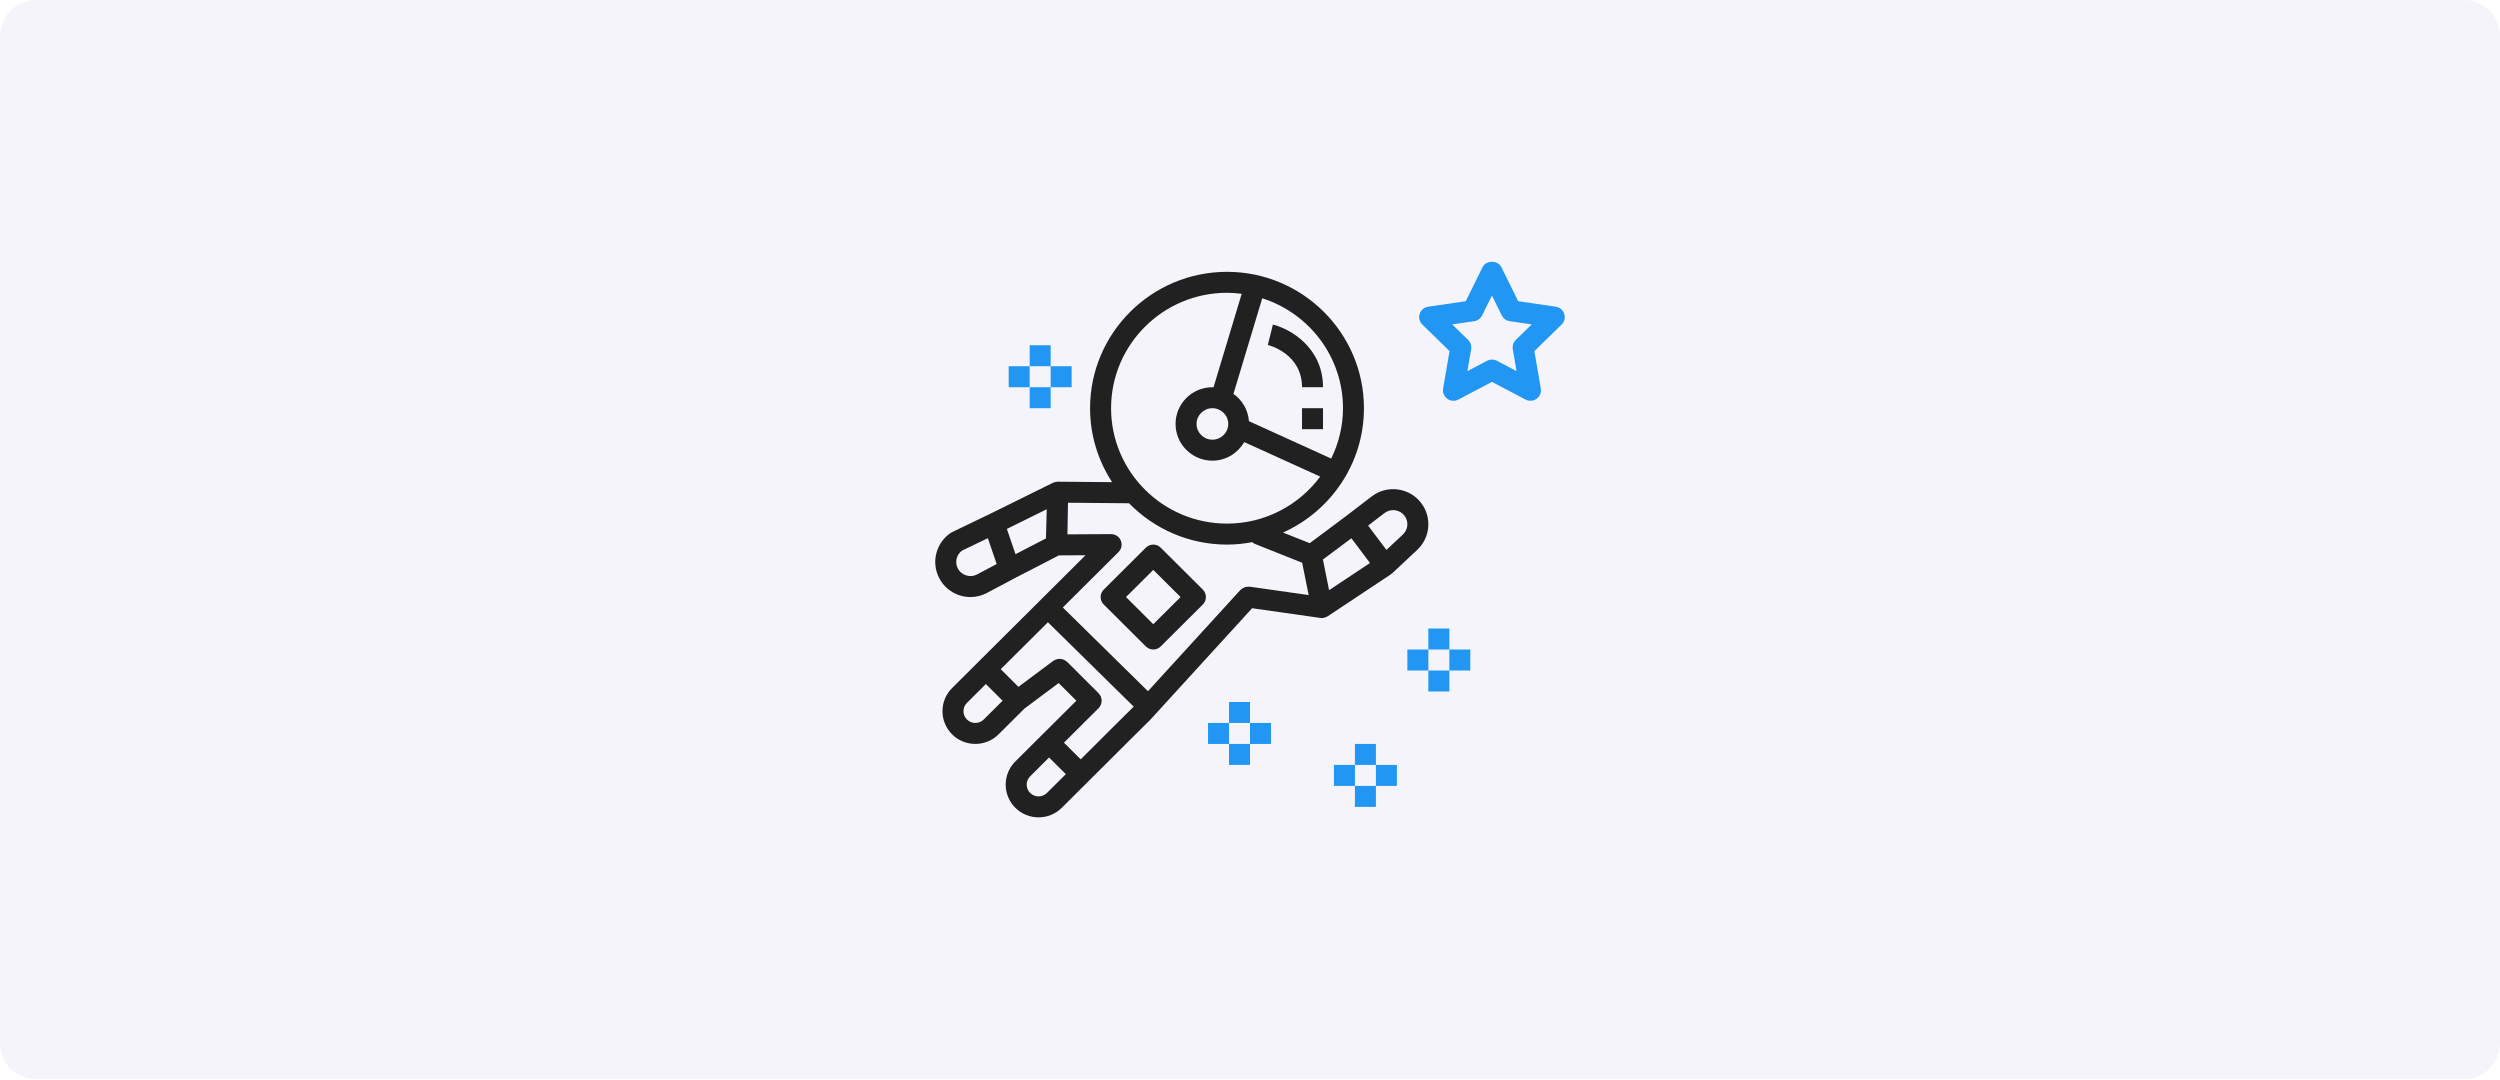
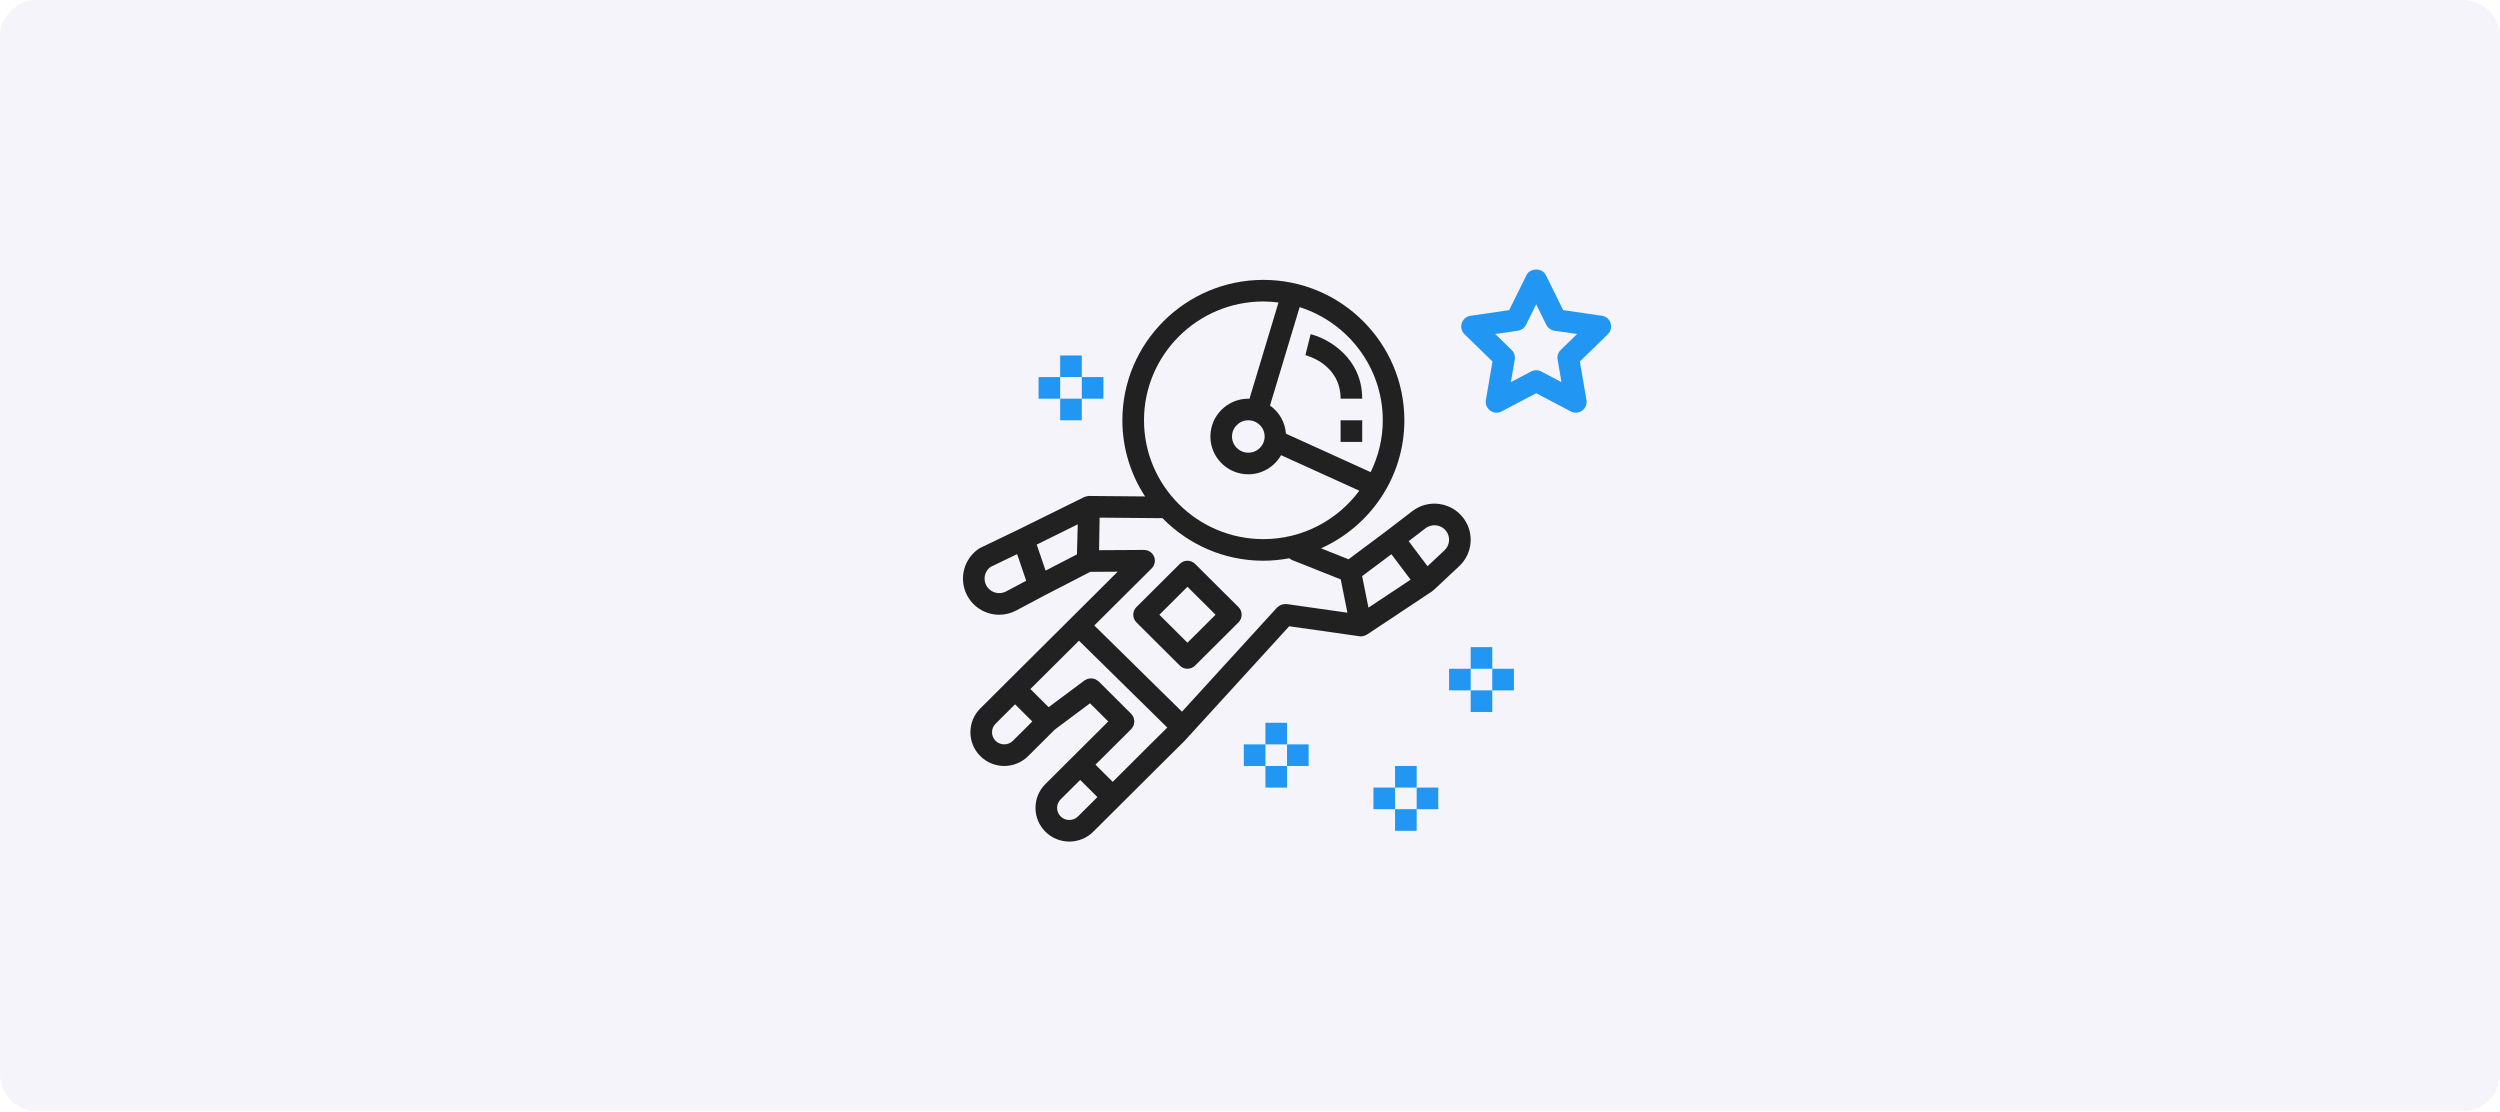
- <svg xmlns="http://www.w3.org/2000/svg" width="278" height="120" viewBox="0 0 278 120" fill="none">
-   <rect width="278" height="120" fill="#E5E5E5" />
+ <svg xmlns="http://www.w3.org/2000/svg" width="270" height="120" viewBox="0 0 270 120" fill="none">
+   <rect width="270" height="120" fill="#E5E5E5" />
  <g clip-path="url(#clip0)">
    <rect x="-1123" y="-774" width="1600" height="2924" fill="white" />
-     <rect width="278" height="120" rx="4" fill="#F5F4FA" />
+     <rect width="270" height="120" rx="4" fill="#F5F4FA" />
    <path d="M173.943 34.896C173.806 34.475 173.442 34.167 173.002 34.103L168.823 33.495L166.953 29.708C166.561 28.91 165.253 28.91 164.861 29.708L162.991 33.495L158.812 34.103C158.372 34.167 158.008 34.474 157.869 34.897C157.732 35.319 157.846 35.783 158.164 36.092L161.189 39.041L160.475 43.203C160.401 43.641 160.58 44.083 160.939 44.344C161.301 44.608 161.775 44.641 162.168 44.433L165.906 42.467L169.644 44.433C169.815 44.523 170.003 44.567 170.188 44.567C170.43 44.567 170.671 44.493 170.874 44.344C171.233 44.083 171.413 43.641 171.337 43.203L170.623 39.041L173.649 36.092C173.966 35.782 174.08 35.319 173.943 34.896ZM168.556 37.799C168.282 38.066 168.156 38.454 168.221 38.832L168.639 41.269L166.45 40.118C166.28 40.029 166.093 39.984 165.906 39.984C165.72 39.984 165.534 40.029 165.363 40.118L163.174 41.269L163.591 38.832C163.657 38.454 163.531 38.068 163.257 37.799L161.484 36.072L163.932 35.717C164.313 35.662 164.64 35.423 164.811 35.078L165.905 32.862L166.999 35.078C167.17 35.422 167.498 35.662 167.878 35.717L170.326 36.072L168.556 37.799Z" fill="#2196F3" />
    <path d="M161.167 69.892H158.833V72.226H161.167V69.892Z" fill="#2196F3" />
    <path d="M161.167 74.559H158.833V76.892H161.167V74.559Z" fill="#2196F3" />
    <path d="M163.5 72.226H161.167V74.559H163.5V72.226Z" fill="#2196F3" />
    <path d="M158.834 72.226H156.5V74.559H158.834V72.226Z" fill="#2196F3" />
    <path d="M153 82.726H150.667V85.059H153V82.726Z" fill="#2196F3" />
    <path d="M153 87.393H150.667V89.726H153V87.393Z" fill="#2196F3" />
    <path d="M155.333 85.059H153V87.393H155.333V85.059Z" fill="#2196F3" />
    <path d="M150.667 85.059H148.333V87.393H150.667V85.059Z" fill="#2196F3" />
    <path d="M139 78.059H136.667V80.393H139V78.059Z" fill="#2196F3" />
    <path d="M139 82.726H136.667V85.059H139V82.726Z" fill="#2196F3" />
    <path d="M141.333 80.392H139V82.726H141.333V80.392Z" fill="#2196F3" />
    <path d="M136.666 80.392H134.333V82.726H136.666V80.392Z" fill="#2196F3" />
    <path d="M116.833 38.392H114.5V40.725H116.833V38.392Z" fill="#2196F3" />
    <path d="M116.833 43.059H114.5V45.392H116.833V43.059Z" fill="#2196F3" />
    <path d="M119.166 40.725H116.833V43.059H119.166V40.725Z" fill="#2196F3" />
    <path d="M114.499 40.725H112.166V43.059H114.499V40.725Z" fill="#2196F3" />
    <path d="M158.064 55.974C157.435 55.126 156.512 54.58 155.464 54.433C154.412 54.283 153.373 54.56 152.533 55.203L149.795 57.301L149.794 57.303L145.643 60.403L142.672 59.219C147.969 56.843 151.671 51.545 151.671 45.394C151.671 37.031 144.84 30.227 136.444 30.227C128.047 30.227 121.216 37.031 121.216 45.394C121.216 48.425 122.123 51.244 123.666 53.616L117.62 53.563C117.617 53.563 117.613 53.563 117.61 53.563C117.591 53.563 117.576 53.573 117.559 53.574C117.443 53.578 117.33 53.602 117.219 53.642C117.191 53.652 117.162 53.658 117.135 53.671C117.121 53.676 117.107 53.678 117.093 53.685L110.021 57.176C110.02 57.176 110.018 57.176 110.018 57.178L105.877 59.169C105.831 59.189 105.784 59.216 105.739 59.246C104.088 60.345 103.526 62.504 104.43 64.268C104.912 65.206 105.732 65.896 106.74 66.213C107.129 66.334 107.525 66.393 107.919 66.393C108.553 66.393 109.181 66.238 109.756 65.931L112.792 64.317L117.744 61.759L120.712 61.742L108.808 73.588C108.807 73.59 108.806 73.59 108.805 73.591L105.876 76.507C105.185 77.196 104.804 78.109 104.804 79.084C104.804 80.056 105.185 80.972 105.876 81.662C106.587 82.369 107.521 82.724 108.456 82.724C109.392 82.724 110.325 82.369 111.038 81.662L113.913 78.799L117.721 75.956L119.691 77.918L115.838 81.755C115.836 81.756 115.835 81.756 115.834 81.757L112.906 84.674C112.214 85.362 111.833 86.276 111.833 87.25C111.833 88.223 112.214 89.139 112.906 89.829C113.616 90.536 114.552 90.89 115.486 90.89C116.421 90.89 117.357 90.536 118.068 89.829L120.998 86.912L125.684 82.245C125.685 82.244 125.685 82.243 125.687 82.242L127.895 80.054L127.887 80.046C127.901 80.032 127.921 80.027 127.935 80.012L139.235 67.635L146.828 68.715C146.883 68.724 146.938 68.727 146.993 68.727C147.134 68.727 147.27 68.693 147.402 68.643C147.441 68.629 147.474 68.61 147.511 68.592C147.553 68.571 147.597 68.559 147.637 68.532L154.666 63.865C154.692 63.848 154.706 63.82 154.73 63.801C154.758 63.779 154.793 63.77 154.819 63.745L157.6 61.14C159.047 59.784 159.247 57.563 158.064 55.974ZM108.66 63.872C108.281 64.075 107.851 64.116 107.439 63.985C107.03 63.858 106.699 63.579 106.505 63.203C106.153 62.517 106.357 61.681 106.974 61.23L109.848 59.847L110.54 61.869L110.83 62.718L108.66 63.872ZM116.31 59.874L112.923 61.624L112.365 59.991L111.963 58.817L116.397 56.628L116.31 59.874ZM149.34 45.392C149.34 47.401 148.861 49.296 148.03 50.991L138.883 46.836C138.788 45.582 138.137 44.484 137.159 43.8L140.361 33.169C145.563 34.823 149.34 39.675 149.34 45.392ZM123.552 45.392C123.552 38.316 129.336 32.558 136.446 32.558C136.999 32.558 137.54 32.605 138.076 32.673L134.943 43.071C134.901 43.07 134.862 43.059 134.819 43.059C132.56 43.059 130.722 44.89 130.722 47.142C130.722 49.394 132.56 51.225 134.819 51.225C136.337 51.225 137.65 50.387 138.358 49.159L146.807 52.998C144.456 56.162 140.694 58.225 136.446 58.225C129.336 58.225 123.552 52.468 123.552 45.392ZM136.581 47.142C136.581 48.107 135.79 48.892 134.819 48.892C133.847 48.892 133.056 48.107 133.056 47.142C133.056 46.177 133.847 45.392 134.819 45.392C135.79 45.392 136.581 46.177 136.581 47.142ZM109.392 80.007C108.875 80.52 108.038 80.519 107.523 80.009C107.274 79.76 107.138 79.432 107.138 79.084C107.138 78.736 107.274 78.408 107.523 78.162L109.627 76.065L111.489 77.919L109.392 80.007ZM116.422 88.174C115.905 88.686 115.068 88.688 114.552 88.176C114.303 87.927 114.167 87.599 114.167 87.25C114.167 86.903 114.303 86.575 114.552 86.329L116.658 84.231L117.539 85.107L118.521 86.085L116.422 88.174ZM124.038 80.586C124.037 80.587 124.036 80.587 124.035 80.588L120.174 84.439L119.293 83.562L118.311 82.585L122.168 78.745C122.168 78.745 122.168 78.745 122.168 78.744C122.169 78.743 122.17 78.743 122.172 78.742C122.259 78.654 122.314 78.549 122.368 78.445C122.383 78.415 122.412 78.389 122.425 78.358C122.461 78.268 122.467 78.171 122.481 78.077C122.488 78.023 122.511 77.973 122.511 77.918C122.511 77.84 122.483 77.764 122.467 77.687C122.453 77.617 122.453 77.546 122.426 77.478C122.382 77.368 122.306 77.272 122.227 77.177C122.204 77.151 122.196 77.119 122.172 77.094C122.172 77.094 122.172 77.094 122.17 77.094C122.169 77.093 122.169 77.091 122.168 77.09L118.653 73.59C118.616 73.552 118.568 73.537 118.526 73.506C118.464 73.458 118.404 73.413 118.336 73.379C118.269 73.347 118.201 73.327 118.131 73.308C118.057 73.287 117.984 73.271 117.906 73.265C117.835 73.26 117.769 73.267 117.697 73.276C117.619 73.285 117.546 73.295 117.47 73.32C117.396 73.343 117.331 73.379 117.264 73.418C117.22 73.442 117.171 73.451 117.131 73.481L113.251 76.377L111.281 74.414L116.529 69.195L126.067 78.576L124.038 80.586ZM138.954 65.237C138.921 65.233 138.889 65.245 138.855 65.243C138.77 65.239 138.689 65.244 138.603 65.258C138.537 65.27 138.474 65.283 138.411 65.305C138.336 65.331 138.269 65.366 138.2 65.408C138.134 65.447 138.075 65.489 138.018 65.542C137.99 65.566 137.956 65.578 137.93 65.606L127.653 76.862L118.185 67.551L124.382 61.386C124.839 60.931 124.841 60.192 124.386 59.735C124.156 59.505 123.854 59.392 123.552 59.393V59.392L118.698 59.421L118.759 55.905L125.549 55.963C128.317 58.794 132.176 60.559 136.446 60.559C137.403 60.559 138.336 60.46 139.245 60.291C139.332 60.361 139.419 60.432 139.528 60.476L144.8 62.576L145.133 64.235L145.523 66.172L138.954 65.237ZM147.794 65.627L147.11 62.219L150.274 59.856L151.102 60.955L152.344 62.605L147.794 65.627ZM156.005 59.434L154.173 61.151L152.136 58.447L153.954 57.053C154.294 56.792 154.722 56.685 155.142 56.74C155.564 56.8 155.938 57.02 156.192 57.362C156.666 58 156.585 58.891 156.005 59.434Z" fill="#212121" />
    <path d="M133.755 65.565L129.067 60.898C128.613 60.445 127.876 60.445 127.421 60.898L122.734 65.565C122.515 65.786 122.391 66.082 122.391 66.392C122.391 66.703 122.514 67 122.734 67.219L127.421 71.886C127.648 72.112 127.947 72.226 128.244 72.226C128.542 72.226 128.841 72.112 129.067 71.886L133.755 67.219C133.974 67 134.099 66.703 134.099 66.392C134.099 66.082 133.975 65.784 133.755 65.565ZM128.244 69.413L125.211 66.392L128.244 63.372L131.279 66.392L128.244 69.413Z" fill="#212121" />
    <path d="M141.547 36.092L140.983 38.358C141.139 38.397 144.785 39.346 144.785 43.059H147.118C147.118 38.646 143.474 36.572 141.547 36.092Z" fill="#212121" />
    <path d="M147.118 45.392H144.784V47.725H147.118V45.392Z" fill="#212121" />
  </g>
  <defs>
    <clipPath id="clip0">
      <rect x="-1123" y="-774" width="1600" height="2924" fill="white" />
    </clipPath>
  </defs>
</svg>
